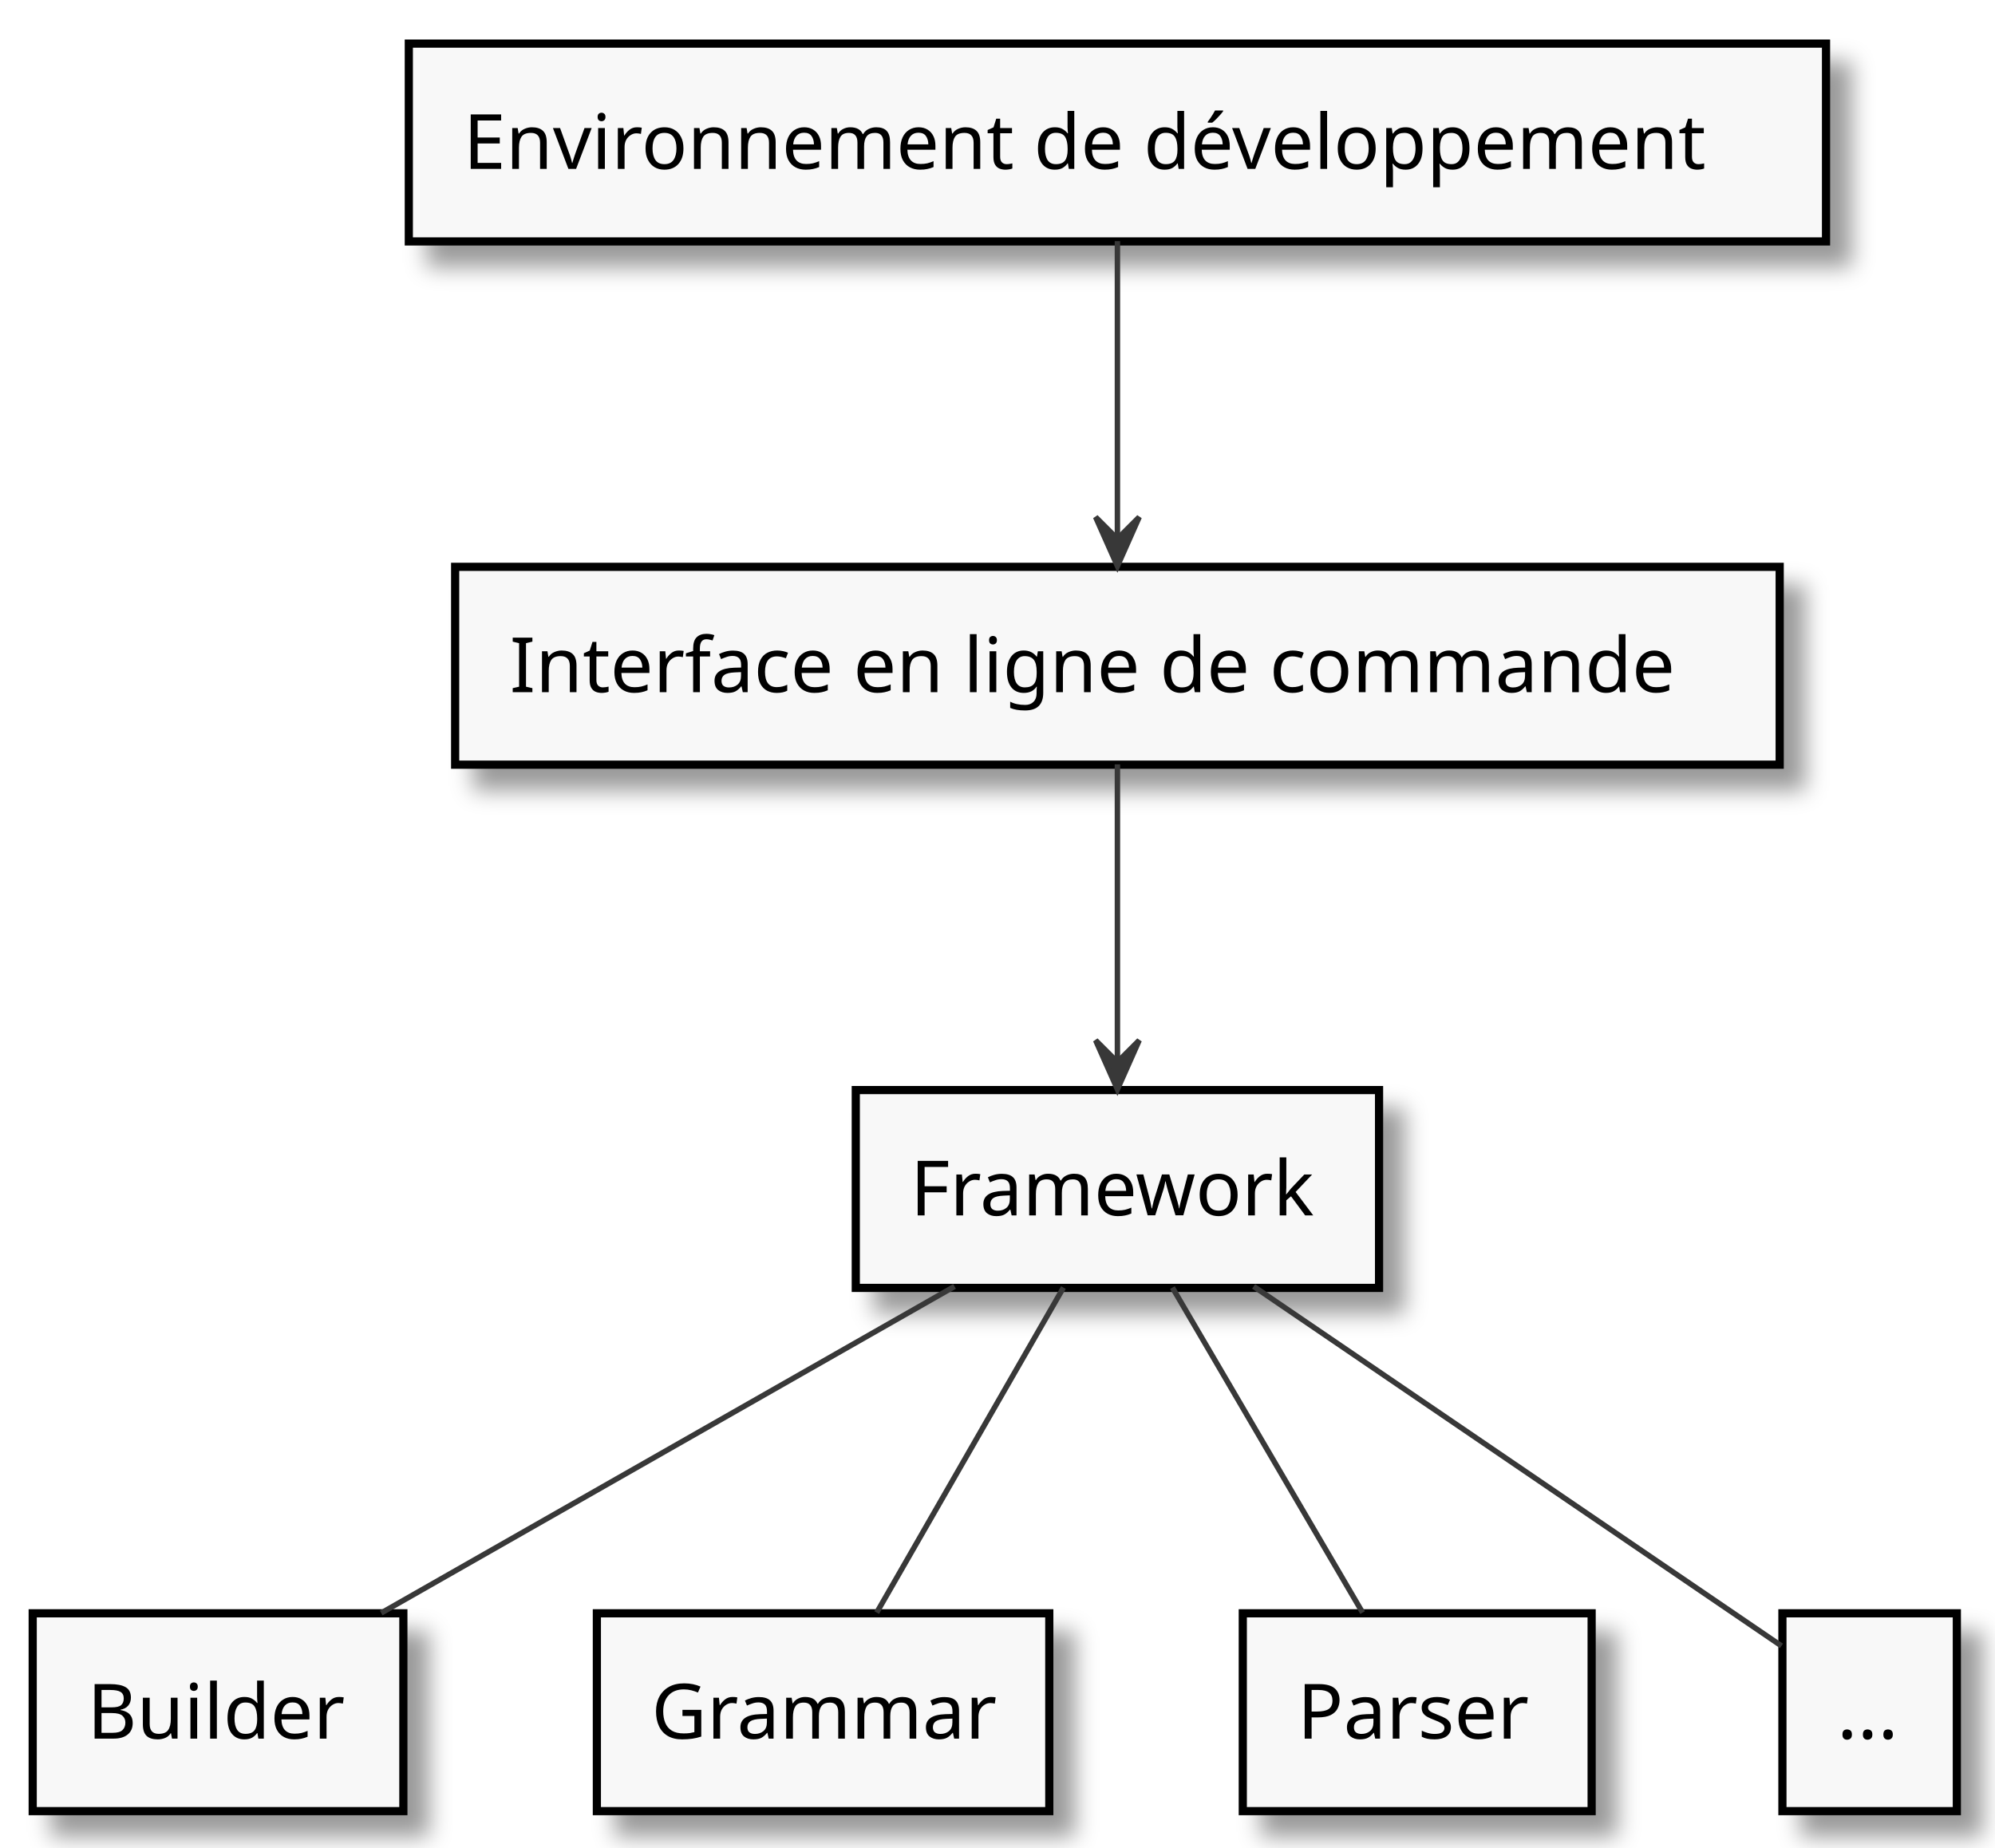
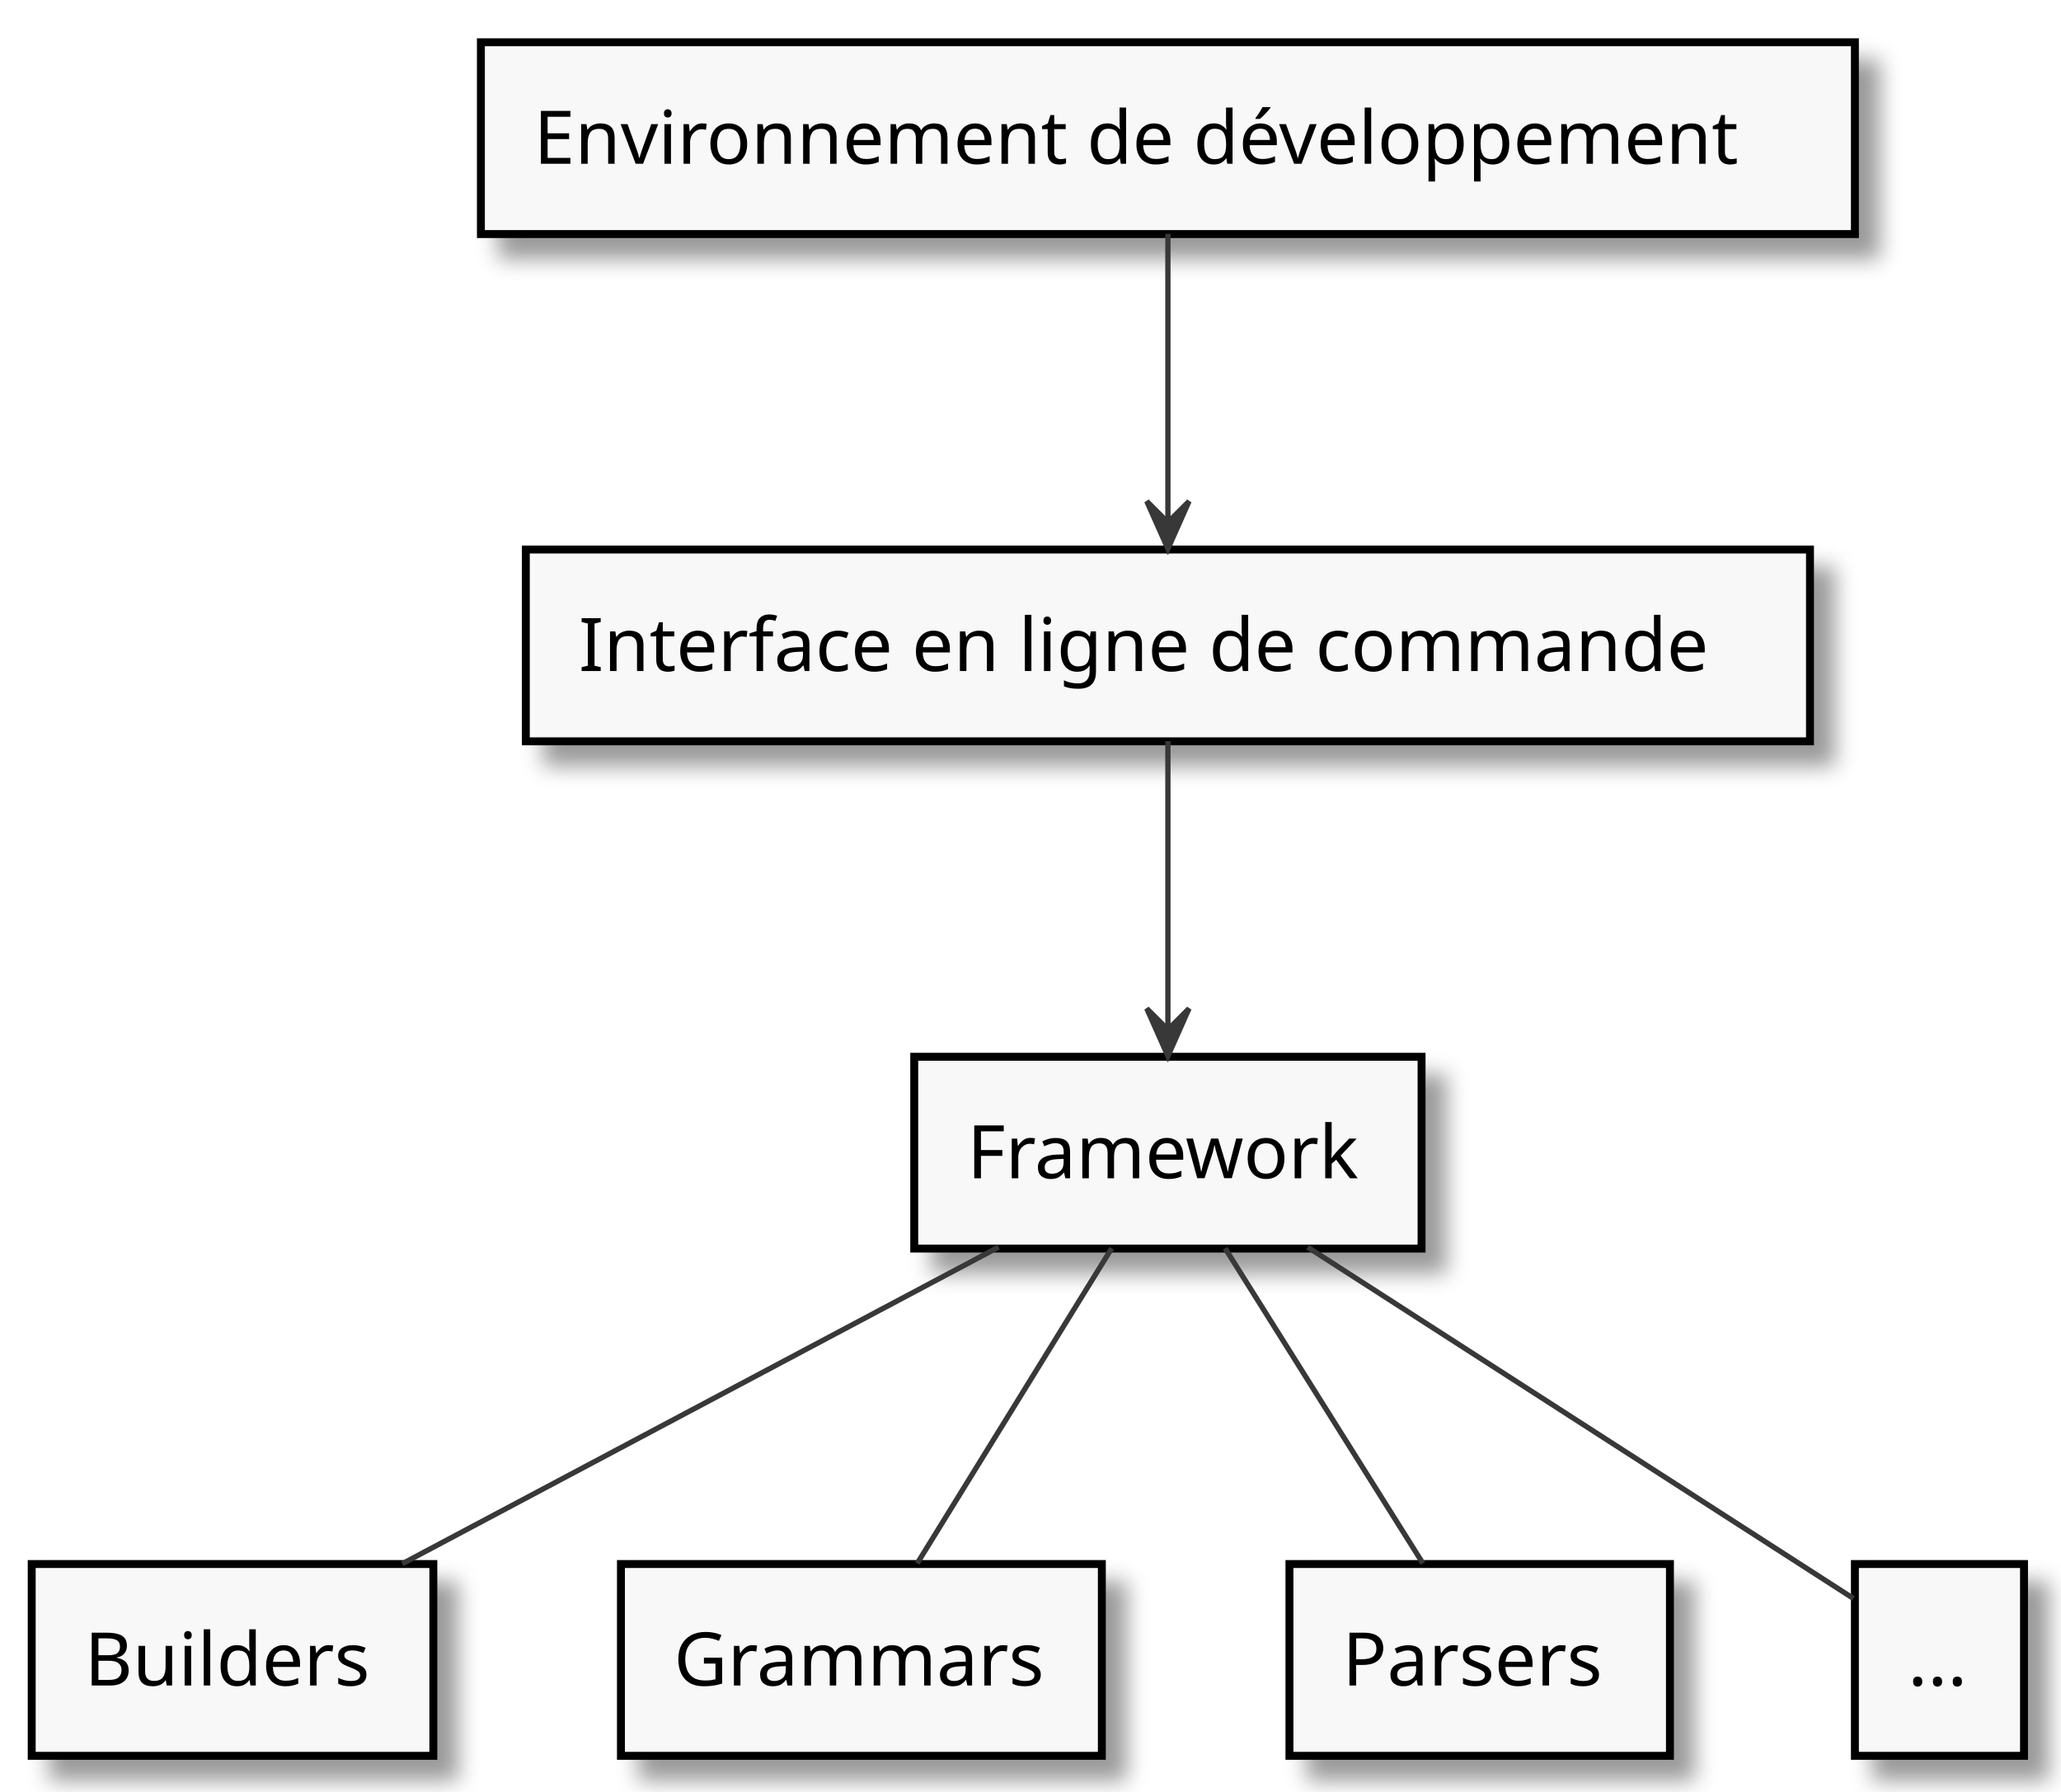
- <svg xmlns="http://www.w3.org/2000/svg" contentScriptType="application/ecmascript" contentStyleType="text/css" height="339px" preserveAspectRatio="none" style="width:366px;height:339px;" version="1.1" viewBox="0 0 366 339" width="366px" zoomAndPan="magnify">
+ <svg xmlns="http://www.w3.org/2000/svg" contentScriptType="application/ecmascript" contentStyleType="text/css" height="339px" preserveAspectRatio="none" style="width:390px;height:339px;" version="1.1" viewBox="0 0 390 339" width="390px" zoomAndPan="magnify">
  <defs>
-     <filter height="300%" id="ftj1m6a" width="300%" x="-1" y="-1">
+     <filter height="300%" id="fggvz4t" width="300%" x="-1" y="-1">
      <feGaussianBlur result="blurOut" stdDeviation="2.0" />
      <feColorMatrix in="blurOut" result="blurOut2" type="matrix" values="0 0 0 0 0 0 0 0 0 0 0 0 0 0 0 0 0 0 .4 0" />
      <feOffset dx="4.0" dy="4.0" in="blurOut2" result="blurOut3" />
      <feBlend in="SourceGraphic" in2="blurOut3" mode="normal" />
    </filter>
  </defs>
  <g>
-     <rect fill="#F8F8F8" filter="url(#ftj1m6a)" height="36.297" style="stroke: #000000; stroke-width: 1.5;" width="260" x="75" y="8" />
-     <text fill="#000000" font-family="sans-serif" font-size="14" lengthAdjust="spacingAndGlyphs" textLength="240" x="85" y="30.995">Environnement de développement</text>
-     <rect fill="#F8F8F8" filter="url(#ftj1m6a)" height="36.297" style="stroke: #000000; stroke-width: 1.5;" width="243" x="83.5" y="104" />
-     <text fill="#000000" font-family="sans-serif" font-size="14" lengthAdjust="spacingAndGlyphs" textLength="223" x="93.5" y="126.995">Interface en ligne de commande</text>
-     <rect fill="#F8F8F8" filter="url(#ftj1m6a)" height="36.297" style="stroke: #000000; stroke-width: 1.5;" width="96" x="157" y="200" />
-     <text fill="#000000" font-family="sans-serif" font-size="14" lengthAdjust="spacingAndGlyphs" textLength="76" x="167" y="222.995">Framework</text>
-     <rect fill="#F8F8F8" filter="url(#ftj1m6a)" height="36.297" style="stroke: #000000; stroke-width: 1.5;" width="68" x="6" y="296" />
-     <text fill="#000000" font-family="sans-serif" font-size="14" lengthAdjust="spacingAndGlyphs" textLength="48" x="16" y="318.995">Builder</text>
-     <rect fill="#F8F8F8" filter="url(#ftj1m6a)" height="36.297" style="stroke: #000000; stroke-width: 1.5;" width="83" x="109.5" y="296" />
-     <text fill="#000000" font-family="sans-serif" font-size="14" lengthAdjust="spacingAndGlyphs" textLength="63" x="119.5" y="318.995">Grammar</text>
-     <rect fill="#F8F8F8" filter="url(#ftj1m6a)" height="36.297" style="stroke: #000000; stroke-width: 1.5;" width="64" x="228" y="296" />
-     <text fill="#000000" font-family="sans-serif" font-size="14" lengthAdjust="spacingAndGlyphs" textLength="44" x="238" y="318.995">Parser</text>
-     <rect fill="#F8F8F8" filter="url(#ftj1m6a)" height="36.297" style="stroke: #000000; stroke-width: 1.5;" width="32" x="327" y="296" />
-     <text fill="#000000" font-family="sans-serif" font-size="14" lengthAdjust="spacingAndGlyphs" textLength="12" x="337" y="318.995">...</text>
-     <path d="M205,44.241 C205,59.479 205,81.807 205,98.458 " fill="none" style="stroke: #383838; stroke-width: 1.0;" />
-     <polygon fill="#383838" points="205,103.868,209,94.868,205,98.868,201,94.868,205,103.868" style="stroke: #383838; stroke-width: 1.0;" />
-     <path d="M205,140.241 C205,155.479 205,177.807 205,194.458 " fill="none" style="stroke: #383838; stroke-width: 1.0;" />
-     <polygon fill="#383838" points="205,199.868,209,190.868,205,194.868,201,190.868,205,199.868" style="stroke: #383838; stroke-width: 1.0;" />
-     <path d="M175.12,236.023 C145.309,253.006 99.767,278.951 69.936,295.945 " fill="none" style="stroke: #383838; stroke-width: 1.0;" />
-     <path d="M195.096,236.241 C185.352,253.202 170.563,278.945 160.842,295.868 " fill="none" style="stroke: #383838; stroke-width: 1.0;" />
-     <path d="M215.088,236.241 C225.012,253.202 240.074,278.945 249.976,295.868 " fill="none" style="stroke: #383838; stroke-width: 1.0;" />
-     <path d="M229.991,236.023 C258.108,255.175 302.958,285.725 326.824,301.982 " fill="none" style="stroke: #383838; stroke-width: 1.0;" />
+     <rect fill="#F8F8F8" filter="url(#fggvz4t)" height="36.297" style="stroke: #000000; stroke-width: 1.5;" width="260" x="91" y="8" />
+     <text fill="#000000" font-family="sans-serif" font-size="14" lengthAdjust="spacingAndGlyphs" textLength="240" x="101" y="30.995">Environnement de développement</text>
+     <rect fill="#F8F8F8" filter="url(#fggvz4t)" height="36.297" style="stroke: #000000; stroke-width: 1.5;" width="243" x="99.5" y="104" />
+     <text fill="#000000" font-family="sans-serif" font-size="14" lengthAdjust="spacingAndGlyphs" textLength="223" x="109.5" y="126.995">Interface en ligne de commande</text>
+     <rect fill="#F8F8F8" filter="url(#fggvz4t)" height="36.297" style="stroke: #000000; stroke-width: 1.5;" width="96" x="173" y="200" />
+     <text fill="#000000" font-family="sans-serif" font-size="14" lengthAdjust="spacingAndGlyphs" textLength="76" x="183" y="222.995">Framework</text>
+     <rect fill="#F8F8F8" filter="url(#fggvz4t)" height="36.297" style="stroke: #000000; stroke-width: 1.5;" width="76" x="6" y="296" />
+     <text fill="#000000" font-family="sans-serif" font-size="14" lengthAdjust="spacingAndGlyphs" textLength="56" x="16" y="318.995">Builders</text>
+     <rect fill="#F8F8F8" filter="url(#fggvz4t)" height="36.297" style="stroke: #000000; stroke-width: 1.5;" width="91" x="117.5" y="296" />
+     <text fill="#000000" font-family="sans-serif" font-size="14" lengthAdjust="spacingAndGlyphs" textLength="71" x="127.5" y="318.995">Grammars</text>
+     <rect fill="#F8F8F8" filter="url(#fggvz4t)" height="36.297" style="stroke: #000000; stroke-width: 1.5;" width="72" x="244" y="296" />
+     <text fill="#000000" font-family="sans-serif" font-size="14" lengthAdjust="spacingAndGlyphs" textLength="52" x="254" y="318.995">Parsers</text>
+     <rect fill="#F8F8F8" filter="url(#fggvz4t)" height="36.297" style="stroke: #000000; stroke-width: 1.5;" width="32" x="351" y="296" />
+     <text fill="#000000" font-family="sans-serif" font-size="14" lengthAdjust="spacingAndGlyphs" textLength="12" x="361" y="318.995">...</text>
+     <path d="M221,44.241 C221,59.479 221,81.807 221,98.458 " fill="none" style="stroke: #383838; stroke-width: 1.0;" />
+     <polygon fill="#383838" points="221,103.868,225,94.868,221,98.868,217,94.868,221,103.868" style="stroke: #383838; stroke-width: 1.0;" />
+     <path d="M221,140.241 C221,155.479 221,177.807 221,194.458 " fill="none" style="stroke: #383838; stroke-width: 1.0;" />
+     <polygon fill="#383838" points="221,199.868,225,190.868,221,194.868,217,190.868,221,199.868" style="stroke: #383838; stroke-width: 1.0;" />
+     <path d="M188.947,236.023 C156.968,253.006 108.113,278.951 76.114,295.945 " fill="none" style="stroke: #383838; stroke-width: 1.0;" />
+     <path d="M210.362,236.241 C199.897,253.202 184.012,278.945 173.571,295.868 " fill="none" style="stroke: #383838; stroke-width: 1.0;" />
+     <path d="M231.822,236.241 C242.467,253.202 258.625,278.945 269.247,295.868 " fill="none" style="stroke: #383838; stroke-width: 1.0;" />
+     <path d="M247.439,236.023 C277.515,255.387 325.688,286.402 350.715,302.515 " fill="none" style="stroke: #383838; stroke-width: 1.0;" />
  </g>
</svg>
